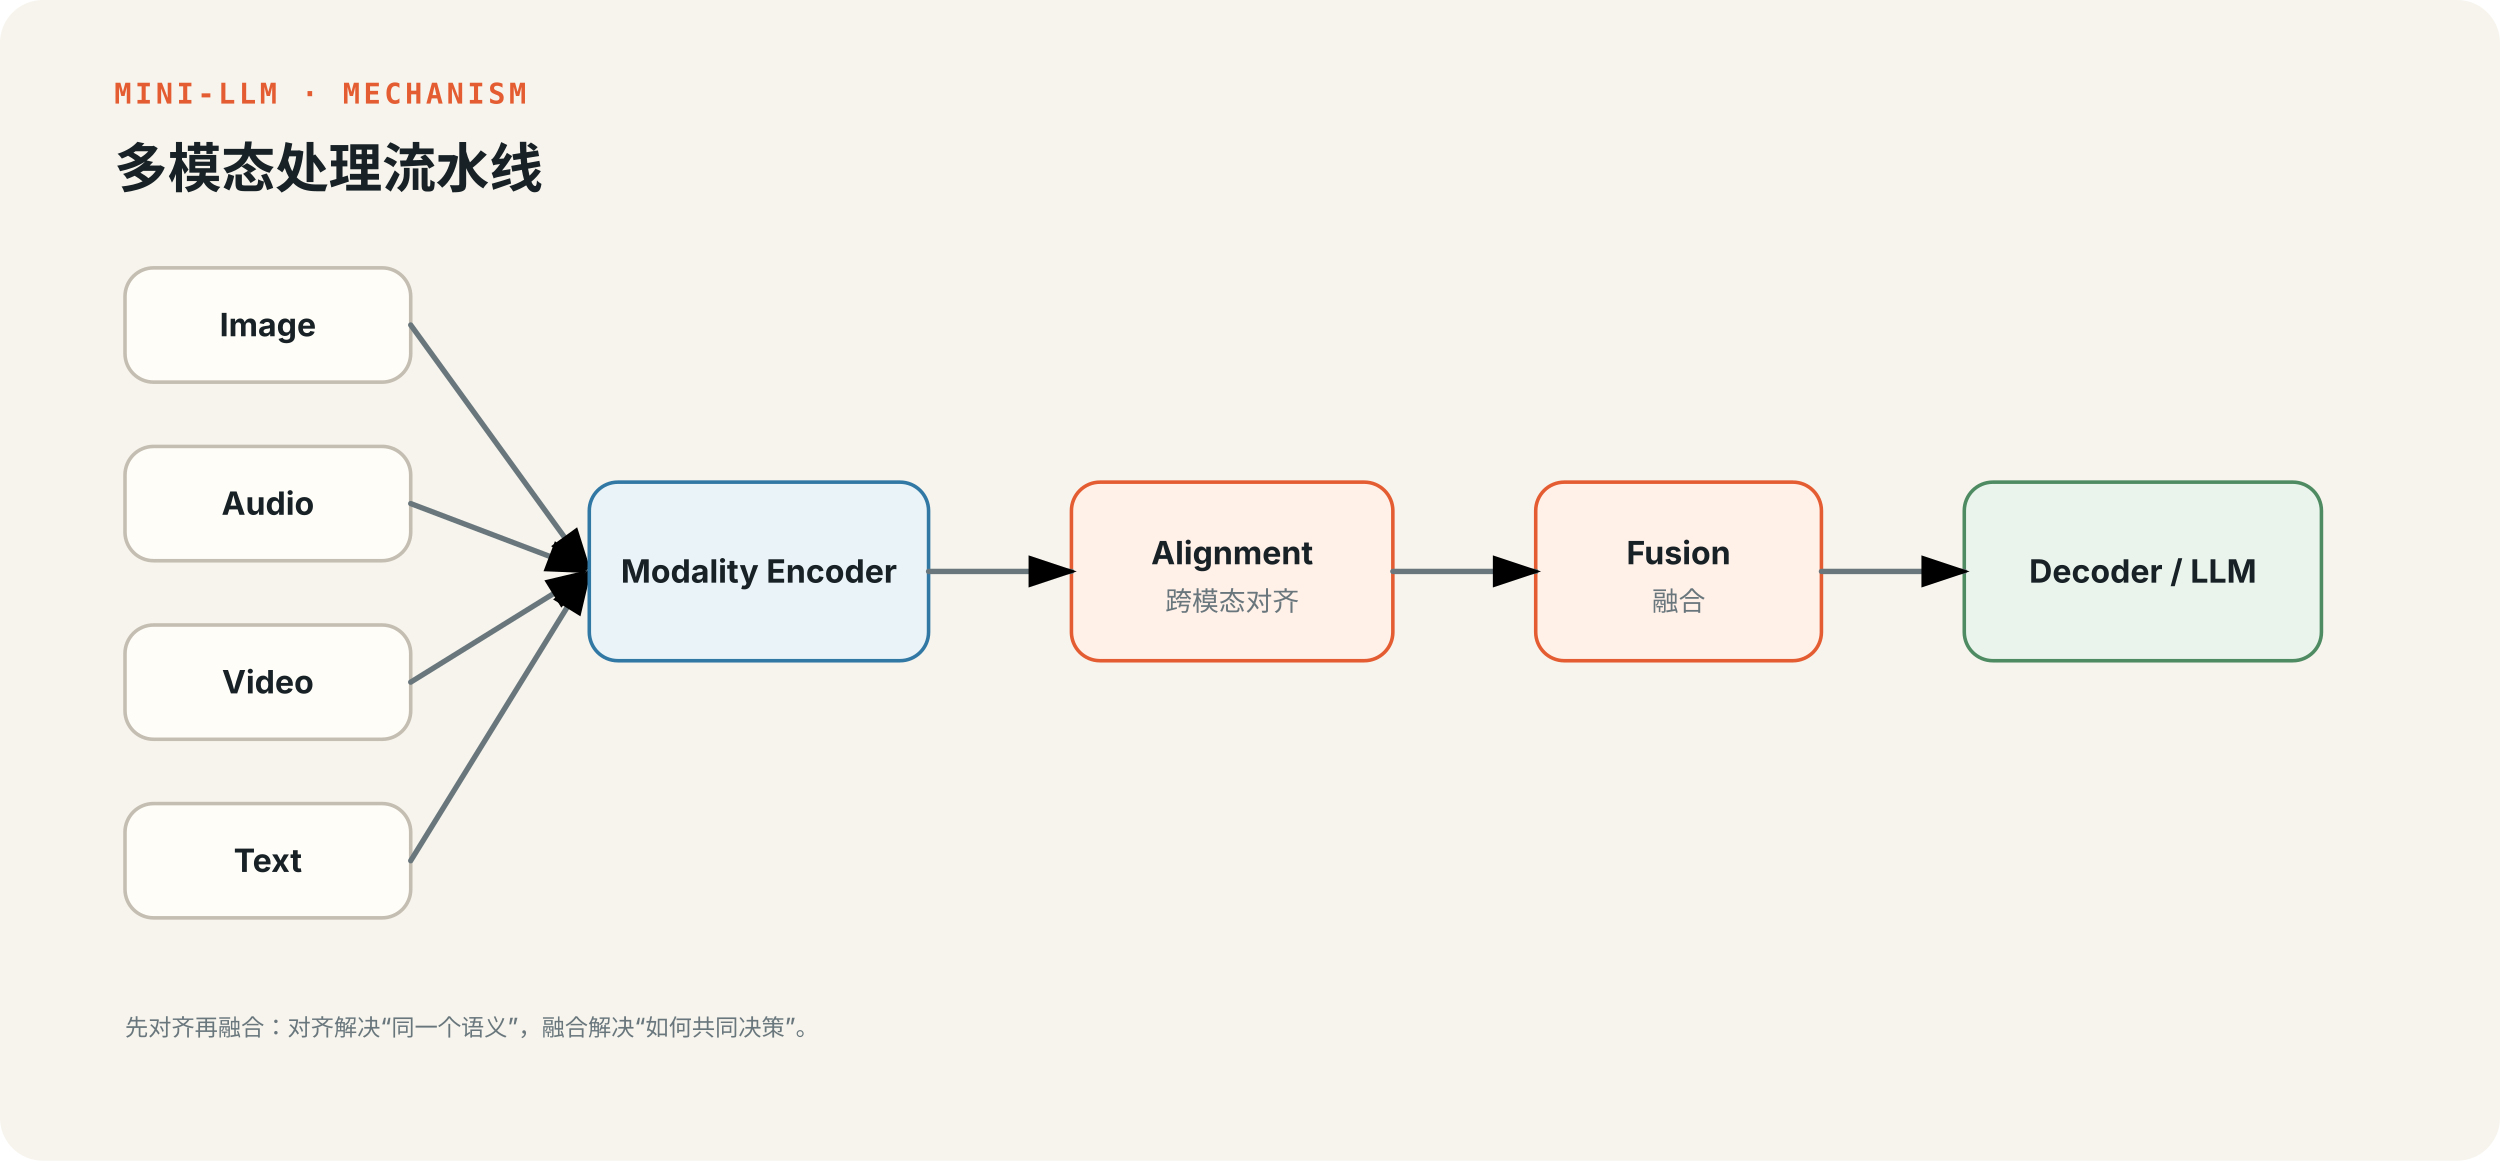
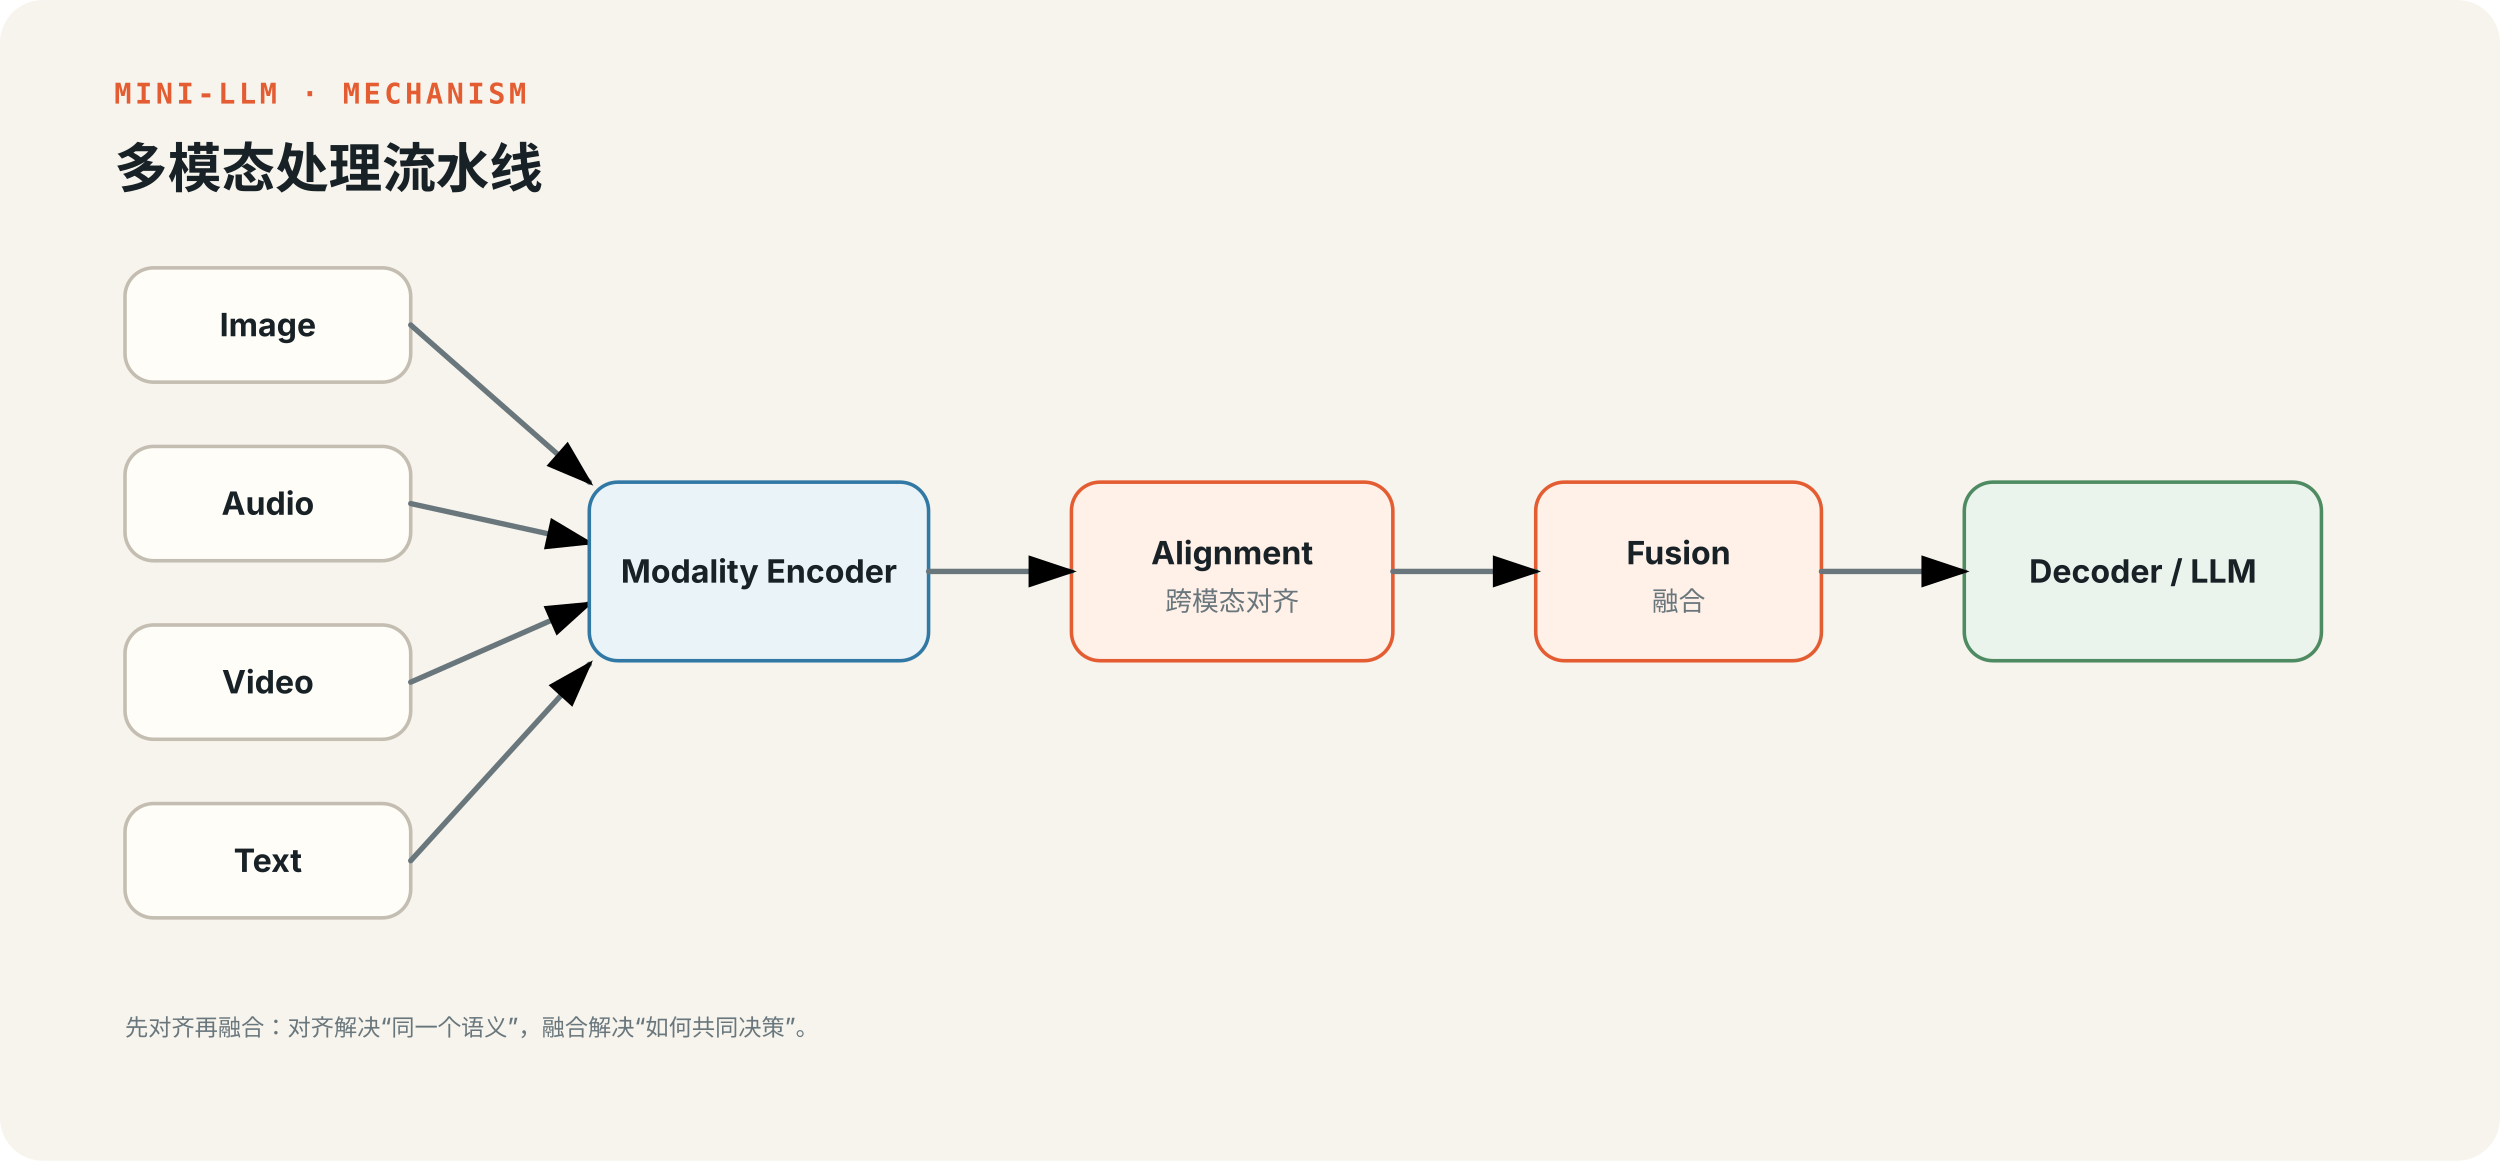
<svg xmlns="http://www.w3.org/2000/svg" width="1400" height="650" viewBox="0 0 1400 650" role="img" aria-labelledby="title desc">
  <defs>
    <marker id="arrow" markerWidth="10" markerHeight="10" refX="8" refY="3" orient="auto">
      <path d="M0,0 L0,6 L9,3 z" fill="currentColor" />
    </marker>
  </defs>
  <style>:root{color-scheme:light dark}.bg{fill:#f7f4ed}.title{fill:#172126;font:700 30px Inter,"Noto Sans SC","Microsoft YaHei",sans-serif}.kicker{fill:#e45d32;font:700 16px ui-monospace,Consolas,monospace;letter-spacing:2px}.box{fill:#fffdf8;stroke:#c4bdb1;stroke-width:2}.box.hot{fill:#fff0e8;stroke:#e45d32}.box.cool{fill:#eaf3f7;stroke:#3178a5}.box.good{fill:#eaf4ec;stroke:#4f8b62}.label{fill:#172126;font:650 18px Inter,"Noto Sans SC","Microsoft YaHei",sans-serif}.small{fill:#69777d;font:500 15px Inter,"Noto Sans SC","Microsoft YaHei",sans-serif}.tiny{fill:#69777d;font:500 13px Inter,"Noto Sans SC","Microsoft YaHei",sans-serif}.edge{color:#69777d;fill:none;stroke:currentColor;stroke-width:3;stroke-linecap:round;stroke-linejoin:round}.accent-edge{color:#e45d32;fill:none;stroke:currentColor;stroke-width:4;stroke-linecap:round;stroke-linejoin:round}.axis{fill:none;stroke:#69777d;stroke-width:2}.grid{stroke:#c4bdb1;stroke-width:1;opacity:.45}.dot{stroke:#fffdf8;stroke-width:3}.area{opacity:.14}@media(prefers-color-scheme:dark){.bg{fill:#101416}.title,.label{fill:#edf2f3}.kicker{fill:#ef855d}.box{fill:#182024;stroke:#526168}.box.hot{fill:#32211c;stroke:#e17750}.box.cool{fill:#172934;stroke:#4d91bc}.box.good{fill:#192b20;stroke:#65a779}.small{fill:#a8b4b9}.tiny{fill:#a8b4b9}.grid{stroke:#3c484e}.dot{stroke:#101416}}</style>
  <rect class="bg" width="1400" height="650" rx="24" />
  <text class="kicker" x="64" y="58">MINI-LLM · MECHANISM</text>
  <text class="title" x="64" y="105">多模态处理流水线</text>
  <rect class="box" x="70" y="150" width="160" height="64" rx="16" />
  <text class="label" x="150.0" y="188.3" text-anchor="middle" font-size="18">Image</text>
-   <path class="edge" d="M230 182 L330 320" marker-end="url(#arrow)" />
+   <path class="edge" d="M230 182 L330 270" marker-end="url(#arrow)" />
  <rect class="box" x="70" y="250" width="160" height="64" rx="16" />
  <text class="label" x="150.0" y="288.3" text-anchor="middle" font-size="18">Audio</text>
-   <path class="edge" d="M230 282 L330 320" marker-end="url(#arrow)" />
+   <path class="edge" d="M230 282 L330 304" marker-end="url(#arrow)" />
  <rect class="box" x="70" y="350" width="160" height="64" rx="16" />
  <text class="label" x="150.0" y="388.3" text-anchor="middle" font-size="18">Video</text>
-   <path class="edge" d="M230 382 L330 320" marker-end="url(#arrow)" />
+   <path class="edge" d="M230 382 L330 338" marker-end="url(#arrow)" />
  <rect class="box" x="70" y="450" width="160" height="64" rx="16" />
  <text class="label" x="150.0" y="488.3" text-anchor="middle" font-size="18">Text</text>
-   <path class="edge" d="M230 482 L330 320" marker-end="url(#arrow)" />
+   <path class="edge" d="M230 482 L330 372" marker-end="url(#arrow)" />
  <rect class="box cool" x="330" y="270" width="190" height="100" rx="16" />
  <text class="label" x="425.0" y="326.3" text-anchor="middle" font-size="18">Modality Encoder</text>
  <rect class="box hot" x="600" y="270" width="180" height="100" rx="16" />
  <text class="label" x="690.0" y="316.0" text-anchor="middle" font-size="18">Alignment</text>
  <text class="small" x="690.0" y="342.0" text-anchor="middle">跨模态对齐</text>
  <rect class="box hot" x="860" y="270" width="160" height="100" rx="16" />
  <text class="label" x="940.0" y="316.0" text-anchor="middle" font-size="18">Fusion</text>
  <text class="small" x="940.0" y="342.0" text-anchor="middle">融合</text>
  <rect class="box good" x="1100" y="270" width="200" height="100" rx="16" />
  <text class="label" x="1200.0" y="326.3" text-anchor="middle" font-size="18">Decoder / LLM</text>
  <path class="edge" d="M520 320 L600 320" marker-end="url(#arrow)" />
  <path class="edge" d="M780 320 L860 320" marker-end="url(#arrow)" />
  <path class="edge" d="M1020 320 L1100 320" marker-end="url(#arrow)" />
  <text class="tiny" x="70" y="580" text-anchor="start">先对齐再融合：对齐解决“同一个语义”，融合解决“如何共同决策”。</text>
</svg>
